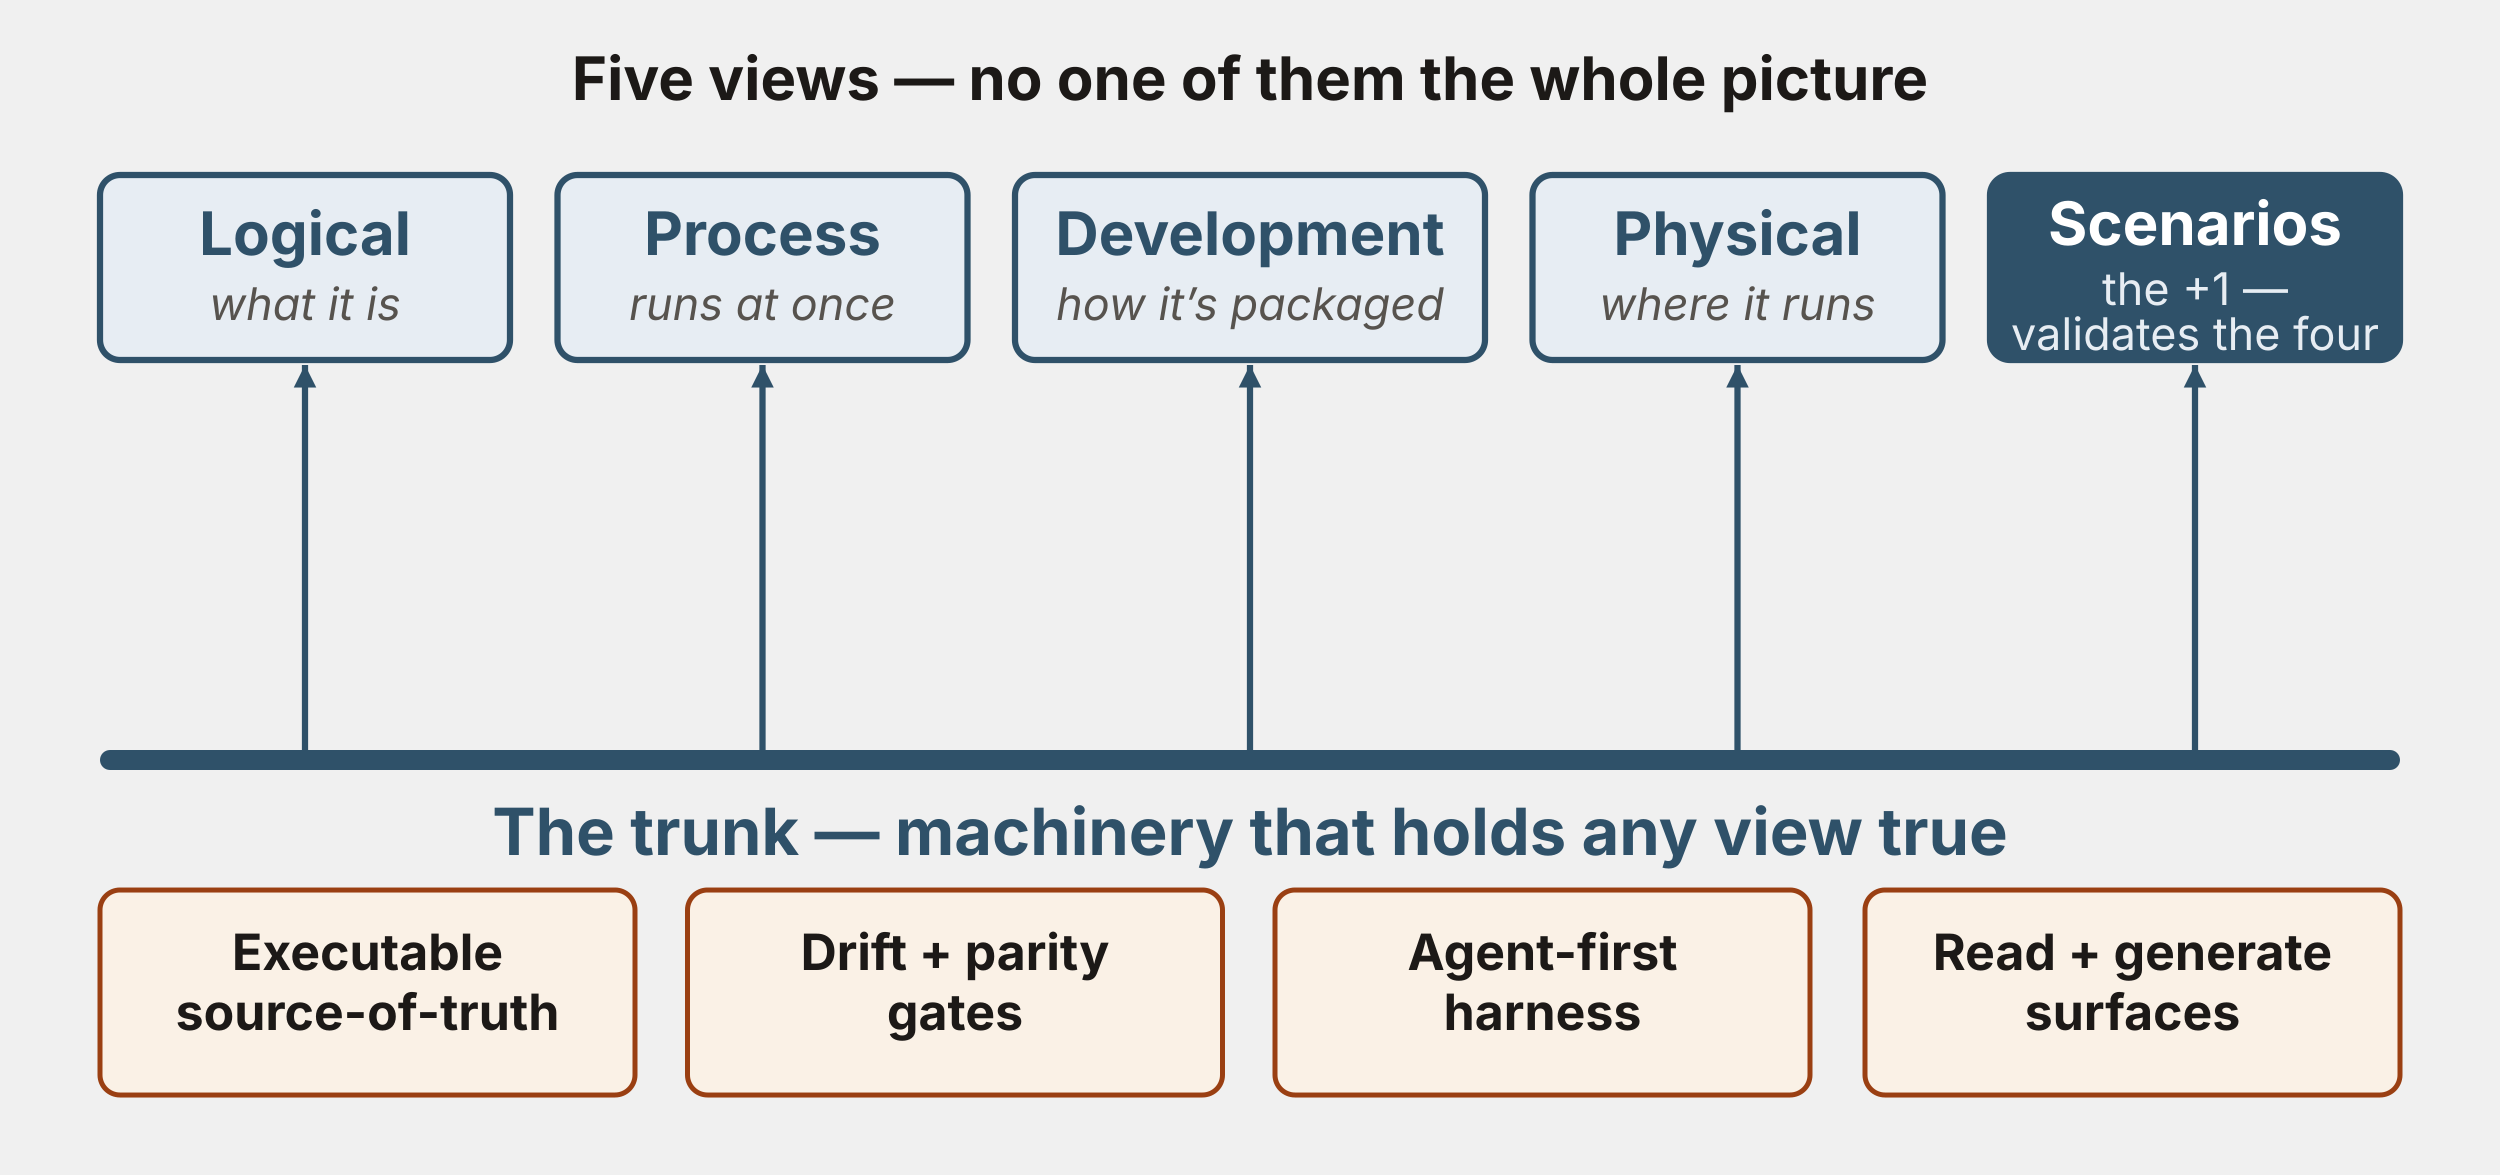
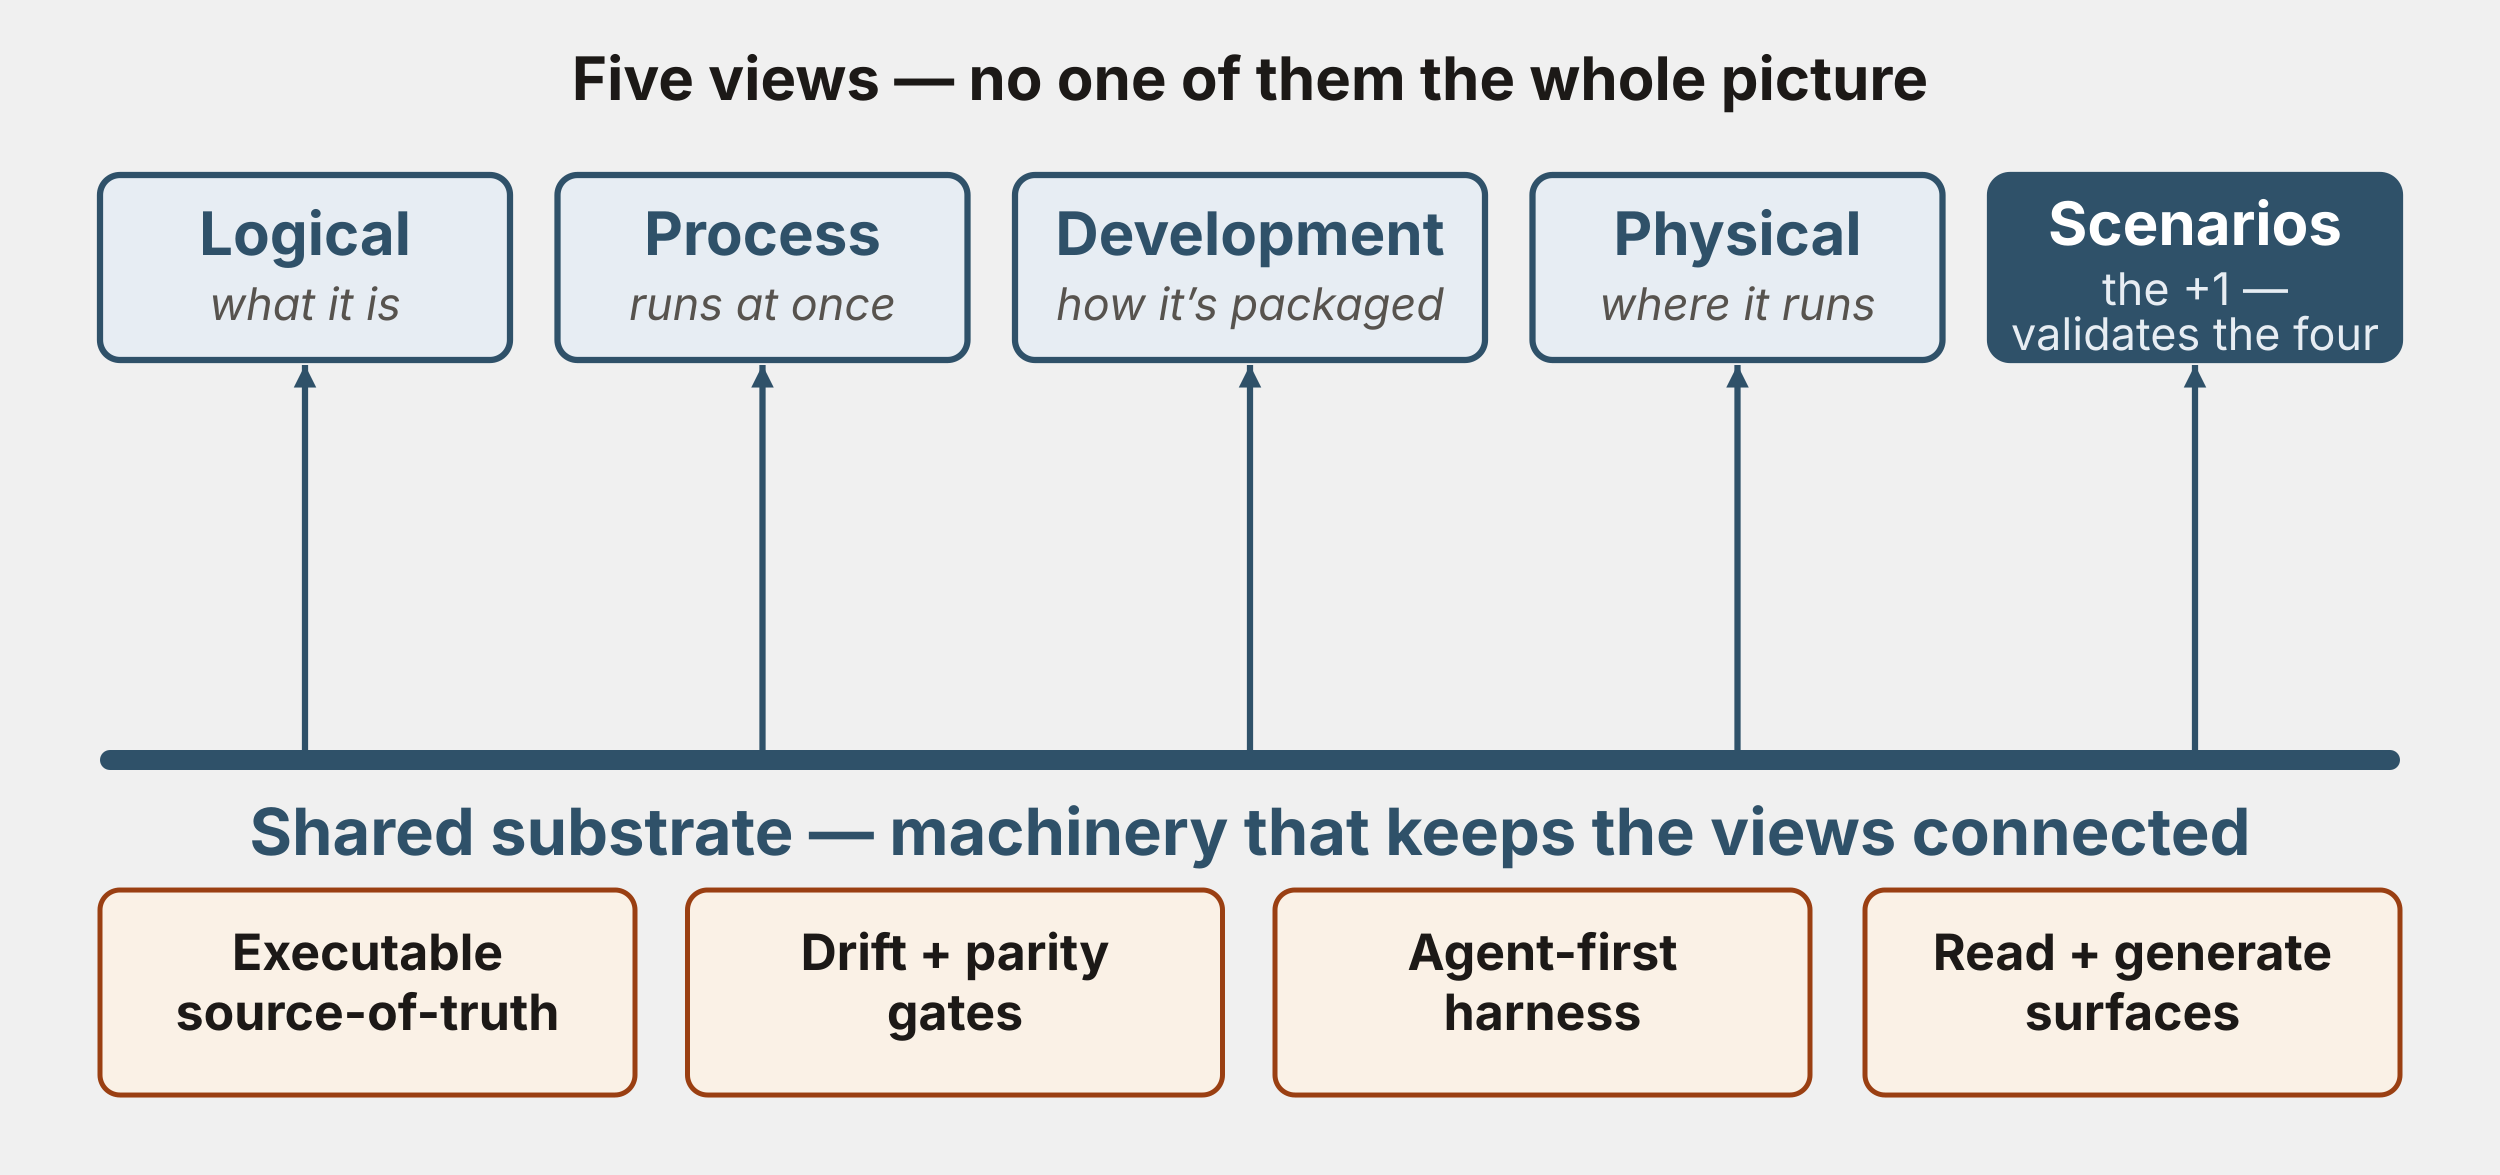
<svg xmlns="http://www.w3.org/2000/svg" viewBox="0 0 1000 470" width="1000" height="470" role="group" aria-labelledby="tvTitle tvDesc" font-family="'Source Sans 3', -apple-system, 'Segoe UI', sans-serif">
  <defs>
    <marker id="tvUp" markerWidth="9" markerHeight="9" refX="9" refY="4.5" orient="auto" markerUnits="userSpaceOnUse">
      <path d="M0,0 L9,4.5 L0,9 Z" fill="#2f5169" />
    </marker>
  </defs>
  <text x="500" y="40" text-anchor="middle" font-size="24" font-weight="700" fill="#1c1917">Five views — no one of them the whole picture</text>
  <g>
    <rect x="40" y="70" width="164" height="74" rx="8" fill="#e7edf3" stroke="#2f5169" stroke-width="2.5" />
    <text x="122" y="102" text-anchor="middle" font-size="24" font-weight="700" fill="#2f5169">Logical</text>
    <text x="122" y="128" text-anchor="middle" font-size="18" font-style="italic" fill="#57534e">what it is</text>
    <rect x="223" y="70" width="164" height="74" rx="8" fill="#e7edf3" stroke="#2f5169" stroke-width="2.5" />
    <text x="305" y="102" text-anchor="middle" font-size="24" font-weight="700" fill="#2f5169">Process</text>
    <text x="305" y="128" text-anchor="middle" font-size="18" font-style="italic" fill="#57534e">runs at once</text>
    <rect x="406" y="70" width="188" height="74" rx="8" fill="#e7edf3" stroke="#2f5169" stroke-width="2.5" />
    <text x="500" y="102" text-anchor="middle" font-size="24" font-weight="700" fill="#2f5169">Development</text>
    <text x="500" y="128" text-anchor="middle" font-size="18" font-style="italic" fill="#57534e">how it’s packaged</text>
    <rect x="613" y="70" width="164" height="74" rx="8" fill="#e7edf3" stroke="#2f5169" stroke-width="2.5" />
    <text x="695" y="102" text-anchor="middle" font-size="24" font-weight="700" fill="#2f5169">Physical</text>
    <text x="695" y="128" text-anchor="middle" font-size="18" font-style="italic" fill="#57534e">where it runs</text>
    <rect x="796" y="70" width="164" height="74" rx="8" fill="#2f5169" stroke="#2f5169" stroke-width="2.5" />
    <text x="878" y="98" text-anchor="middle" font-size="24" font-weight="700" fill="#ffffff">Scenarios</text>
    <text x="878" y="122" text-anchor="middle" font-size="18" fill="#e7edf3">the +1 —</text>
    <text x="878" y="140" text-anchor="middle" font-size="18" fill="#e7edf3">validates the four</text>
  </g>
  <g stroke="#2f5169" stroke-width="2.5" fill="none">
    <path d="M122,300 L122,146" marker-end="url(#tvUp)" />
    <path d="M305,300 L305,146" marker-end="url(#tvUp)" />
    <path d="M500,300 L500,146" marker-end="url(#tvUp)" />
    <path d="M695,300 L695,146" marker-end="url(#tvUp)" />
    <path d="M878,300 L878,146" marker-end="url(#tvUp)" />
  </g>
  <rect x="40" y="300" width="920" height="8" rx="4" fill="#2f5169" />
-   <text x="500" y="342" text-anchor="middle" font-size="26" font-weight="700" fill="#2f5169">The trunk — machinery that holds any view true</text>
+   <text x="500" y="342" text-anchor="middle" font-size="26" font-weight="700" fill="#2f5169">Shared substrate — machinery that keeps the views connected</text>
  <g>
    <rect x="40" y="356" width="214" height="82" rx="8" fill="#faf1e6" stroke="#9a3f12" stroke-width="2" />
    <text x="147" y="388" text-anchor="middle" font-size="20" font-weight="700" fill="#1c1917">Executable</text>
    <text x="147" y="412" text-anchor="middle" font-size="20" font-weight="700" fill="#1c1917">source-of-truth</text>
    <rect x="275" y="356" width="214" height="82" rx="8" fill="#faf1e6" stroke="#9a3f12" stroke-width="2" />
    <text x="382" y="388" text-anchor="middle" font-size="20" font-weight="700" fill="#1c1917">Drift + parity</text>
    <text x="382" y="412" text-anchor="middle" font-size="20" font-weight="700" fill="#1c1917">gates</text>
    <rect x="510" y="356" width="214" height="82" rx="8" fill="#faf1e6" stroke="#9a3f12" stroke-width="2" />
    <text x="617" y="388" text-anchor="middle" font-size="20" font-weight="700" fill="#1c1917">Agent-first</text>
    <text x="617" y="412" text-anchor="middle" font-size="20" font-weight="700" fill="#1c1917">harness</text>
    <rect x="746" y="356" width="214" height="82" rx="8" fill="#faf1e6" stroke="#9a3f12" stroke-width="2" />
    <text x="853" y="388" text-anchor="middle" font-size="20" font-weight="700" fill="#1c1917">Read + generate</text>
    <text x="853" y="412" text-anchor="middle" font-size="20" font-weight="700" fill="#1c1917">surfaces</text>
  </g>
</svg>
